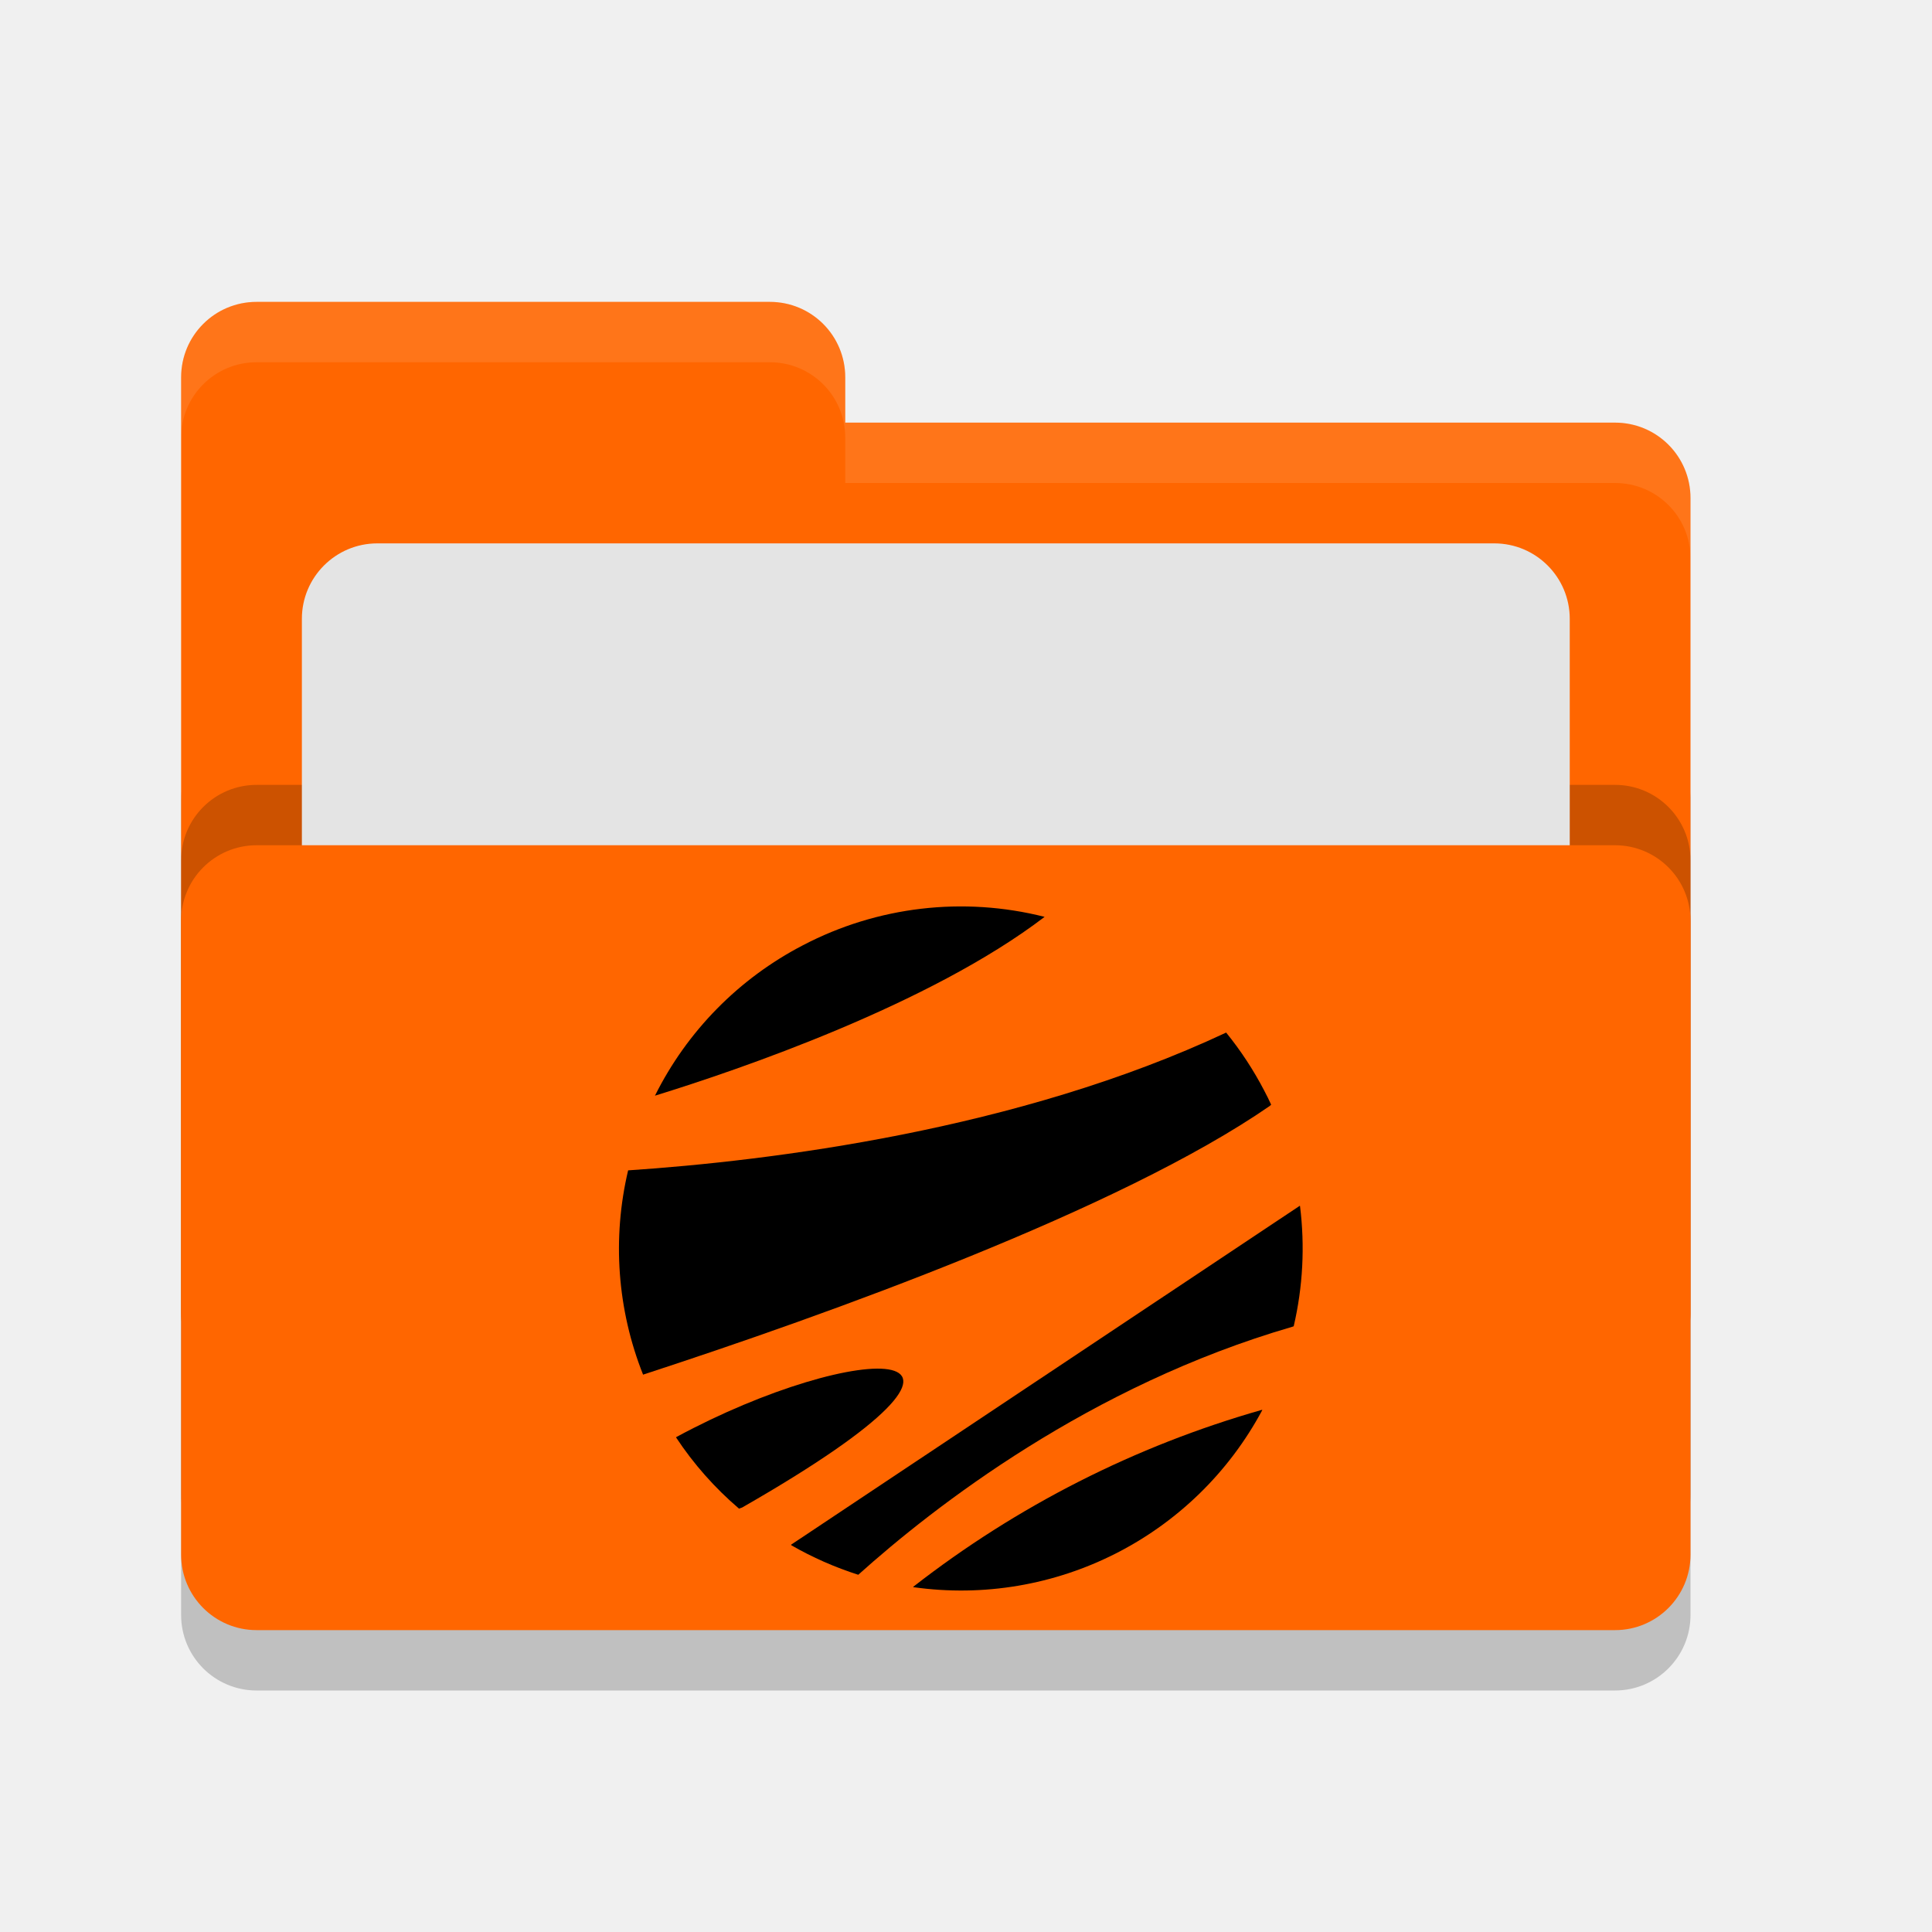
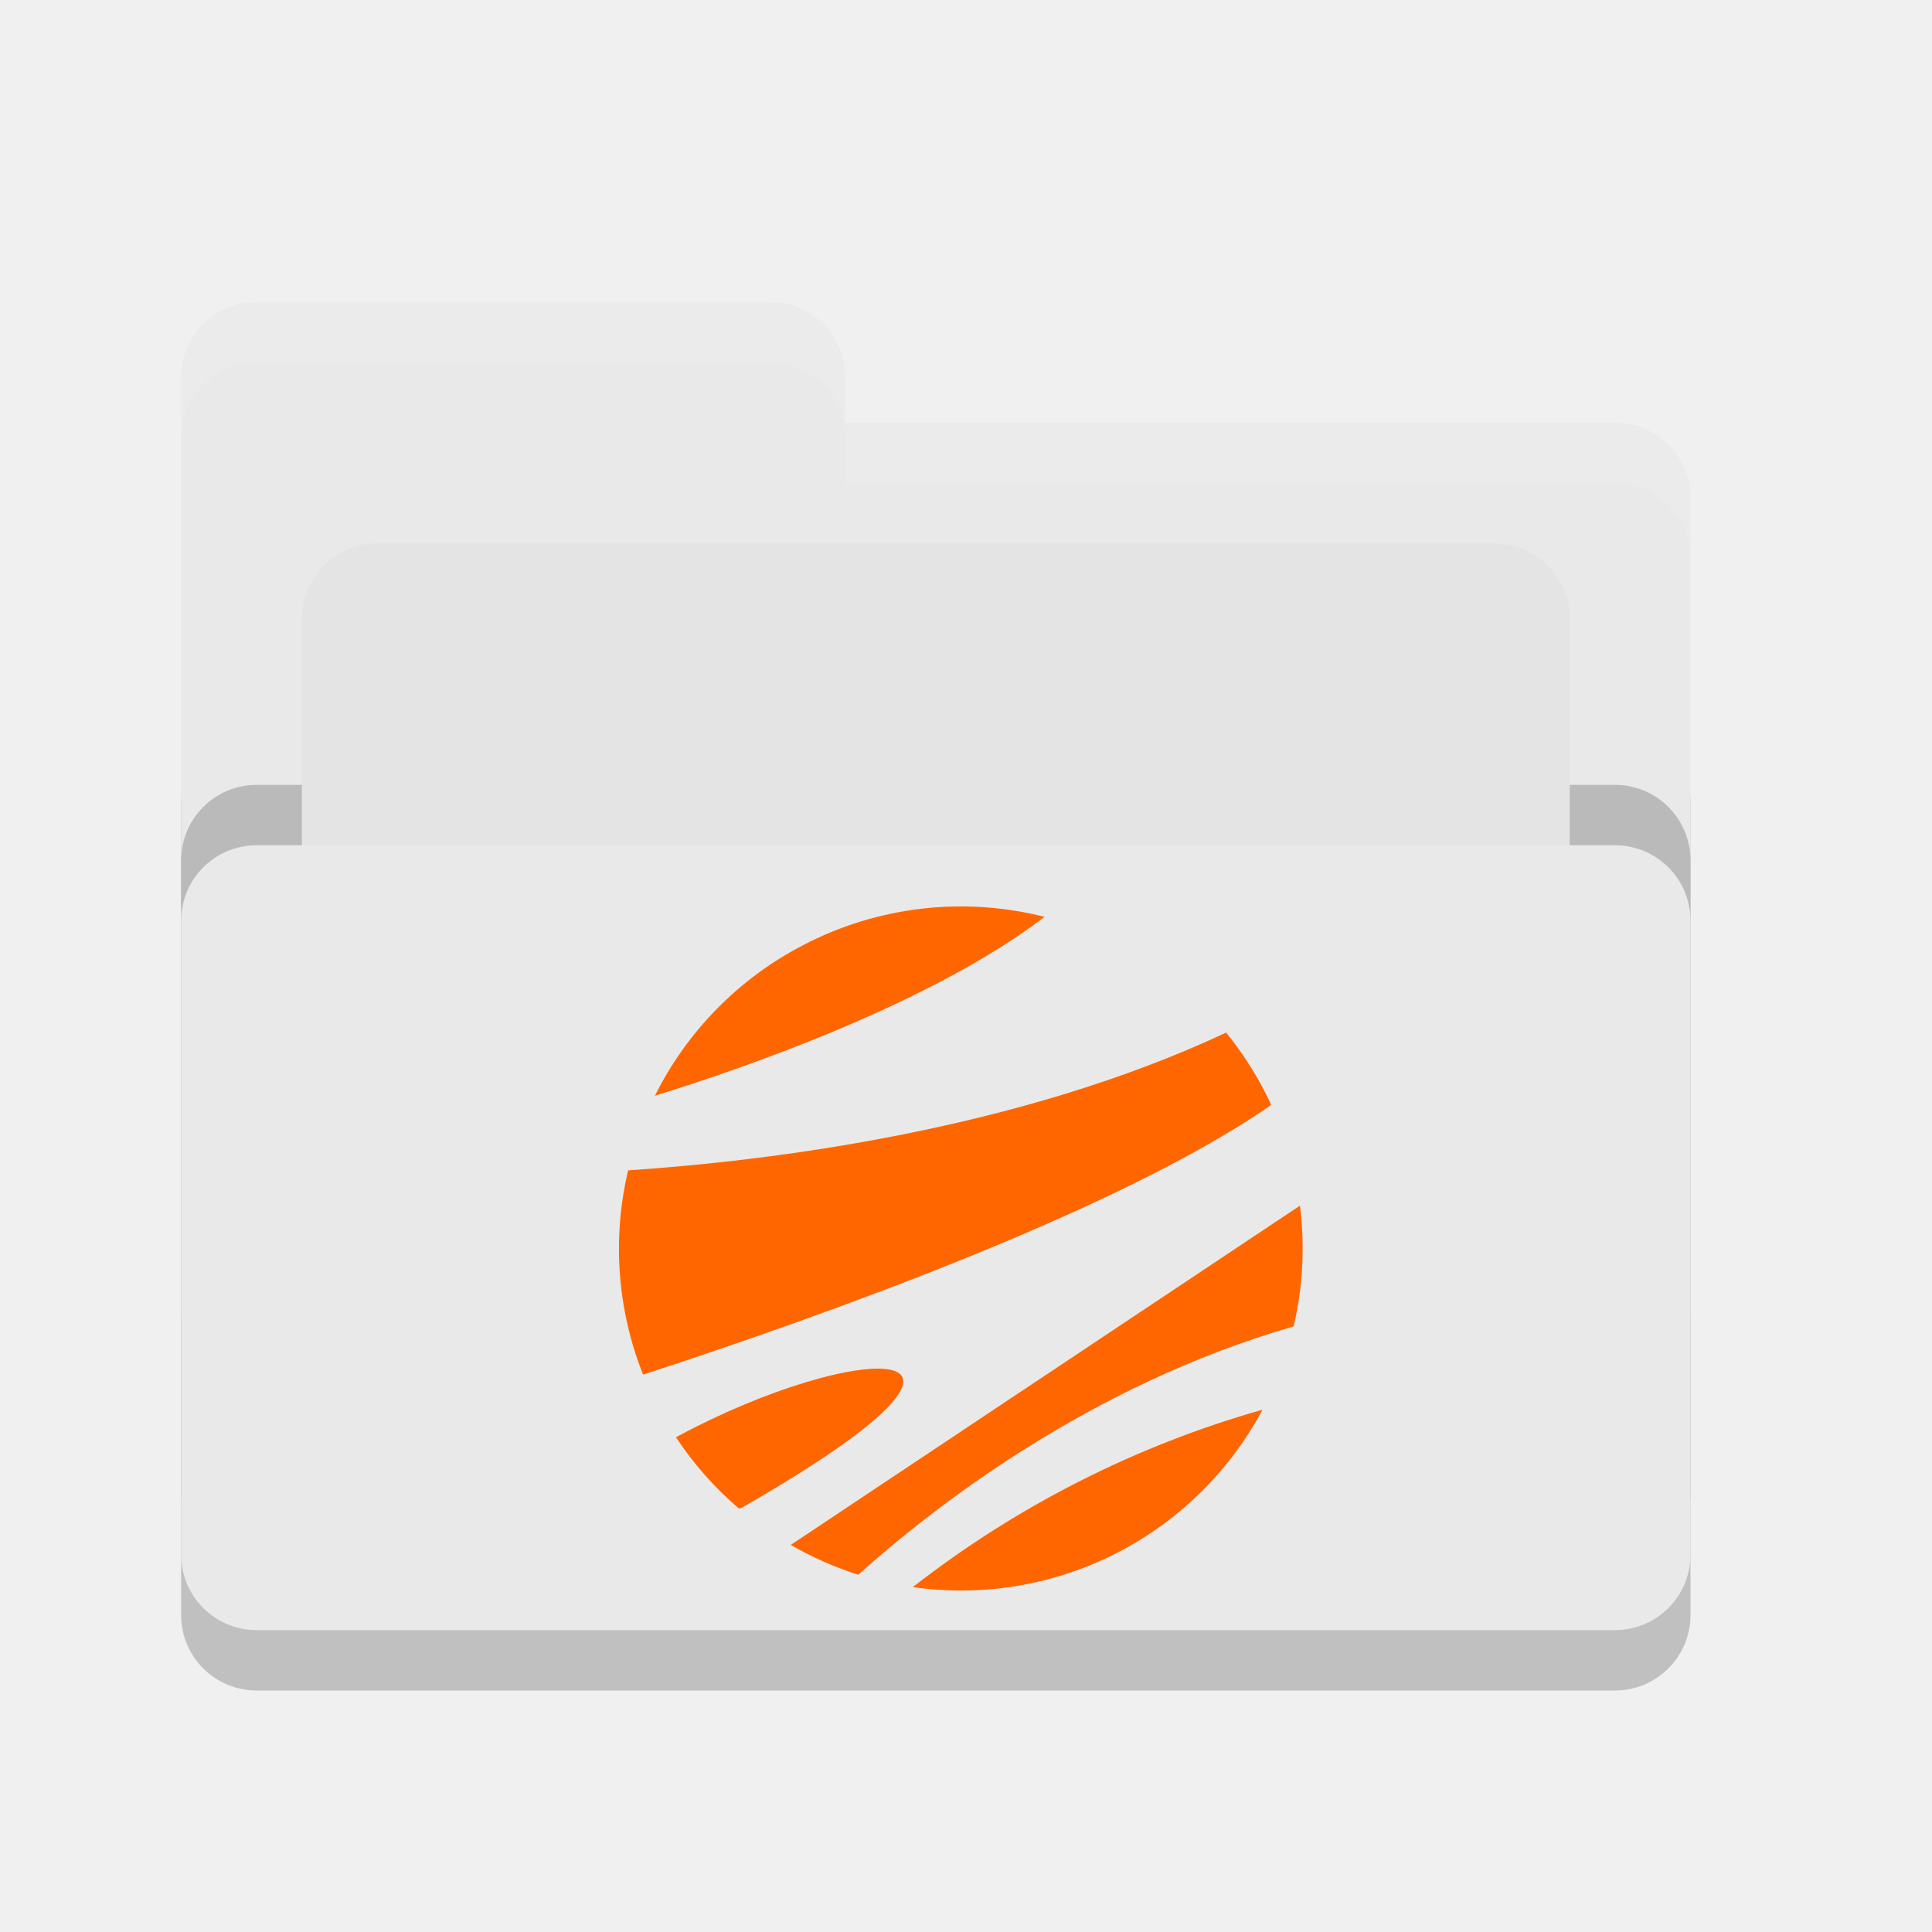
<svg xmlns="http://www.w3.org/2000/svg" width="32" height="32" version="1" id="svg16">
  <defs id="defs20" />
  <rect style="opacity:0.2" width="25" height="16" x="3" y="12" rx="1.25" ry="1.25" id="rect2" />
-   <path style="fill:#ff6600" d="M 3,21.75 C 3,22.442 3.558,23 4.25,23 H 26.75 C 27.442,23 28,22.442 28,21.75 V 8.25 C 28,7.558 27.442,7 26.75,7 H 14 V 6.25 C 14,5.558 13.443,5 12.75,5 H 4.25 C 3.558,5 3,5.558 3,6.25" id="path4" />
+   <path style="fill:#e9e9e9" d="M 3,21.75 C 3,22.442 3.558,23 4.25,23 H 26.75 C 27.442,23 28,22.442 28,21.75 V 8.25 C 28,7.558 27.442,7 26.75,7 H 14 V 6.25 C 14,5.558 13.443,5 12.75,5 H 4.25 C 3.558,5 3,5.558 3,6.25" id="path4" />
  <rect style="opacity:0.2" width="25" height="13" x="3" y="13" rx="1.25" ry="1.25" id="rect6" />
  <rect style="fill:#e4e4e4" width="21" height="10" x="5" y="9" rx="1.25" ry="1.25" id="rect8" />
-   <rect style="fill:#ff6600" width="25" height="13" x="3" y="14" rx="1.25" ry="1.25" id="rect10" />
+   <rect style="fill:#e9e9e9" width="25" height="13" x="3" y="14" rx="1.25" ry="1.25" id="rect10" />
  <path style="opacity:0.1;fill:#ffffff" d="M 4.25 5 C 3.558 5 3 5.558 3 6.25 L 3 7.25 C 3 6.558 3.558 6 4.25 6 L 12.75 6 C 13.443 6 14 6.558 14 7.25 L 14 8 L 26.75 8 C 27.442 8 28 8.557 28 9.25 L 28 8.25 C 28 7.558 27.442 7 26.75 7 L 14 7 L 14 6.25 C 14 5.558 13.443 5 12.75 5 L 4.25 5 z" id="path12" />
-   <g transform="matrix(0.05705691,0,0,0.05705691,10.252,15.01494)" id="katman_2" data-name="katman 2" style="fill:#000000">
-     <g id="katman_3" data-name="katman 3" style="fill:#000000">
-       <path class="cls-1" d="m 189.32,57.52 c -0.62,-1.36 -1.27,-2.72 -2,-4.07 A 100.1,100.1 0 0 0 176.26,36.59 C 115.74,65 43.68,73.84 2.66,76.59 A 98.81,98.81 0 0 0 7,135.89 c 53.23,-17.36 138.34,-47.86 181.93,-78 z" id="path8-3" style="fill:#000000" />
-       <path class="cls-1" d="m 53.45,11.22 a 98.86,98.86 0 0 0 -43,43.69 C 35.06,47.32 90.28,28.43 123.56,3 a 98.91,98.91 0 0 0 -70.11,8.22 z" id="path10-6" style="fill:#000000" />
-       <path class="cls-1" d="M 186.64,146.11 A 297.08,297.08 0 0 0 85.43,197.47 v 0 c 0,0 0,0.07 0,0.11 a 99.17,99.17 0 0 0 101.33,-51.42 z" id="path12-3" style="fill:#000000" />
-       <path class="cls-1" d="M 197.62,86.88 50,185.23 a 0.91,0.91 0 0 0 0,0.17 100,100 0 0 0 19.52,8.6 v 0 h -0.07 c 22.06,-19.83 67.19,-54.92 126,-72 l 0.42,-0.15 a 99.29,99.29 0 0 0 1.83,-34.92 z" id="path14" style="fill:#000000" />
-       <path class="cls-1" d="M 35.71,174.49 C 124.57,123.61 69,125.7 16.66,154 l -0.09,0.11 a 98.54,98.54 0 0 0 18.3,20.69 5.61,5.61 0 0 1 0.84,-0.31 z" id="path16" style="fill:#000000" />
+   <g transform="matrix(0.05705691,0,0,0.05705691,10.252,15.01494)" id="katman_2" data-name="katman 2" style="fill:#ff6600">
+     <g id="katman_3" data-name="katman 3" style="fill:#ff6600">
+       <path class="cls-1" d="m 189.32,57.52 c -0.62,-1.36 -1.27,-2.72 -2,-4.07 A 100.1,100.1 0 0 0 176.26,36.59 C 115.74,65 43.68,73.84 2.66,76.59 A 98.81,98.81 0 0 0 7,135.89 c 53.23,-17.36 138.34,-47.86 181.93,-78 z" id="path8-3" style="fill:#ff6600" />
+       <path class="cls-1" d="m 53.45,11.22 a 98.86,98.86 0 0 0 -43,43.69 C 35.06,47.32 90.28,28.43 123.56,3 a 98.91,98.91 0 0 0 -70.11,8.22 z" id="path10-6" style="fill:#ff6600" />
+       <path class="cls-1" d="M 186.64,146.11 A 297.08,297.08 0 0 0 85.43,197.47 v 0 c 0,0 0,0.07 0,0.11 a 99.17,99.17 0 0 0 101.33,-51.42 z" id="path12-3" style="fill:#ff6600" />
+       <path class="cls-1" d="M 197.62,86.88 50,185.23 a 0.91,0.91 0 0 0 0,0.17 100,100 0 0 0 19.52,8.6 v 0 h -0.07 c 22.06,-19.83 67.19,-54.92 126,-72 l 0.42,-0.15 a 99.29,99.29 0 0 0 1.83,-34.92 z" id="path14" style="fill:#ff6600" />
+       <path class="cls-1" d="M 35.71,174.49 C 124.57,123.61 69,125.7 16.66,154 l -0.09,0.11 a 98.54,98.54 0 0 0 18.3,20.69 5.61,5.61 0 0 1 0.84,-0.31 z" id="path16" style="fill:#ff6600" />
    </g>
  </g>
</svg>
